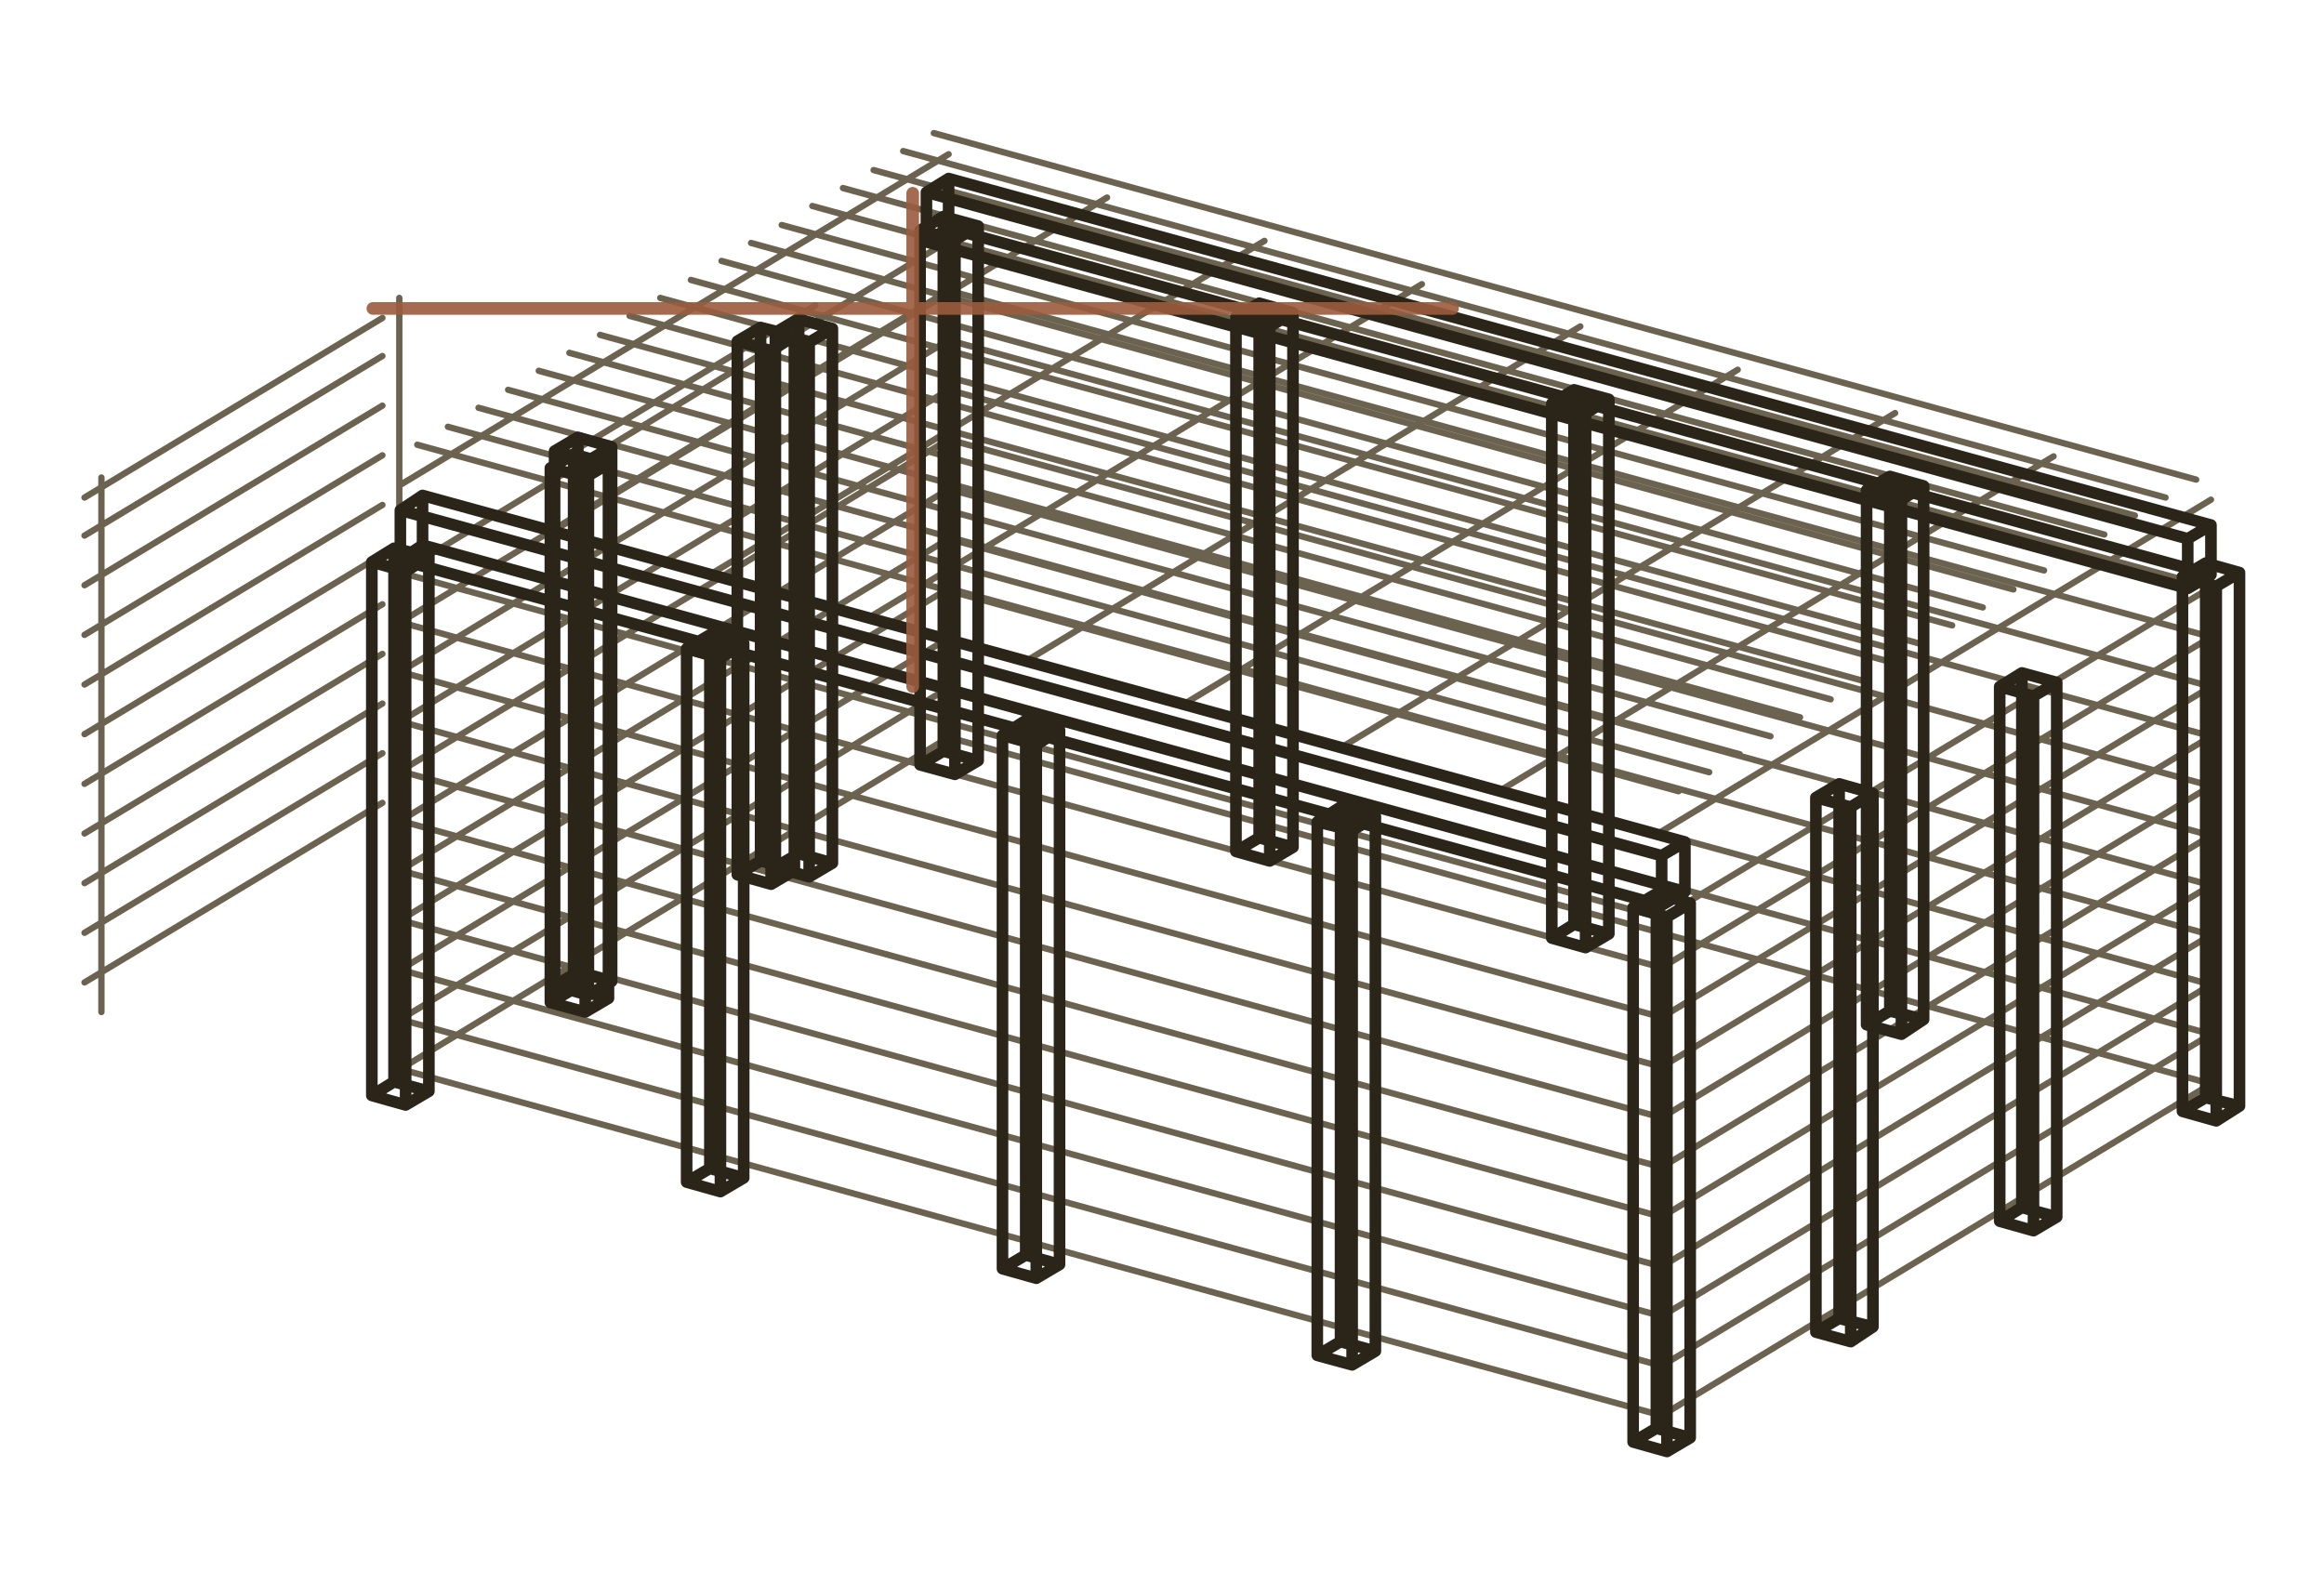
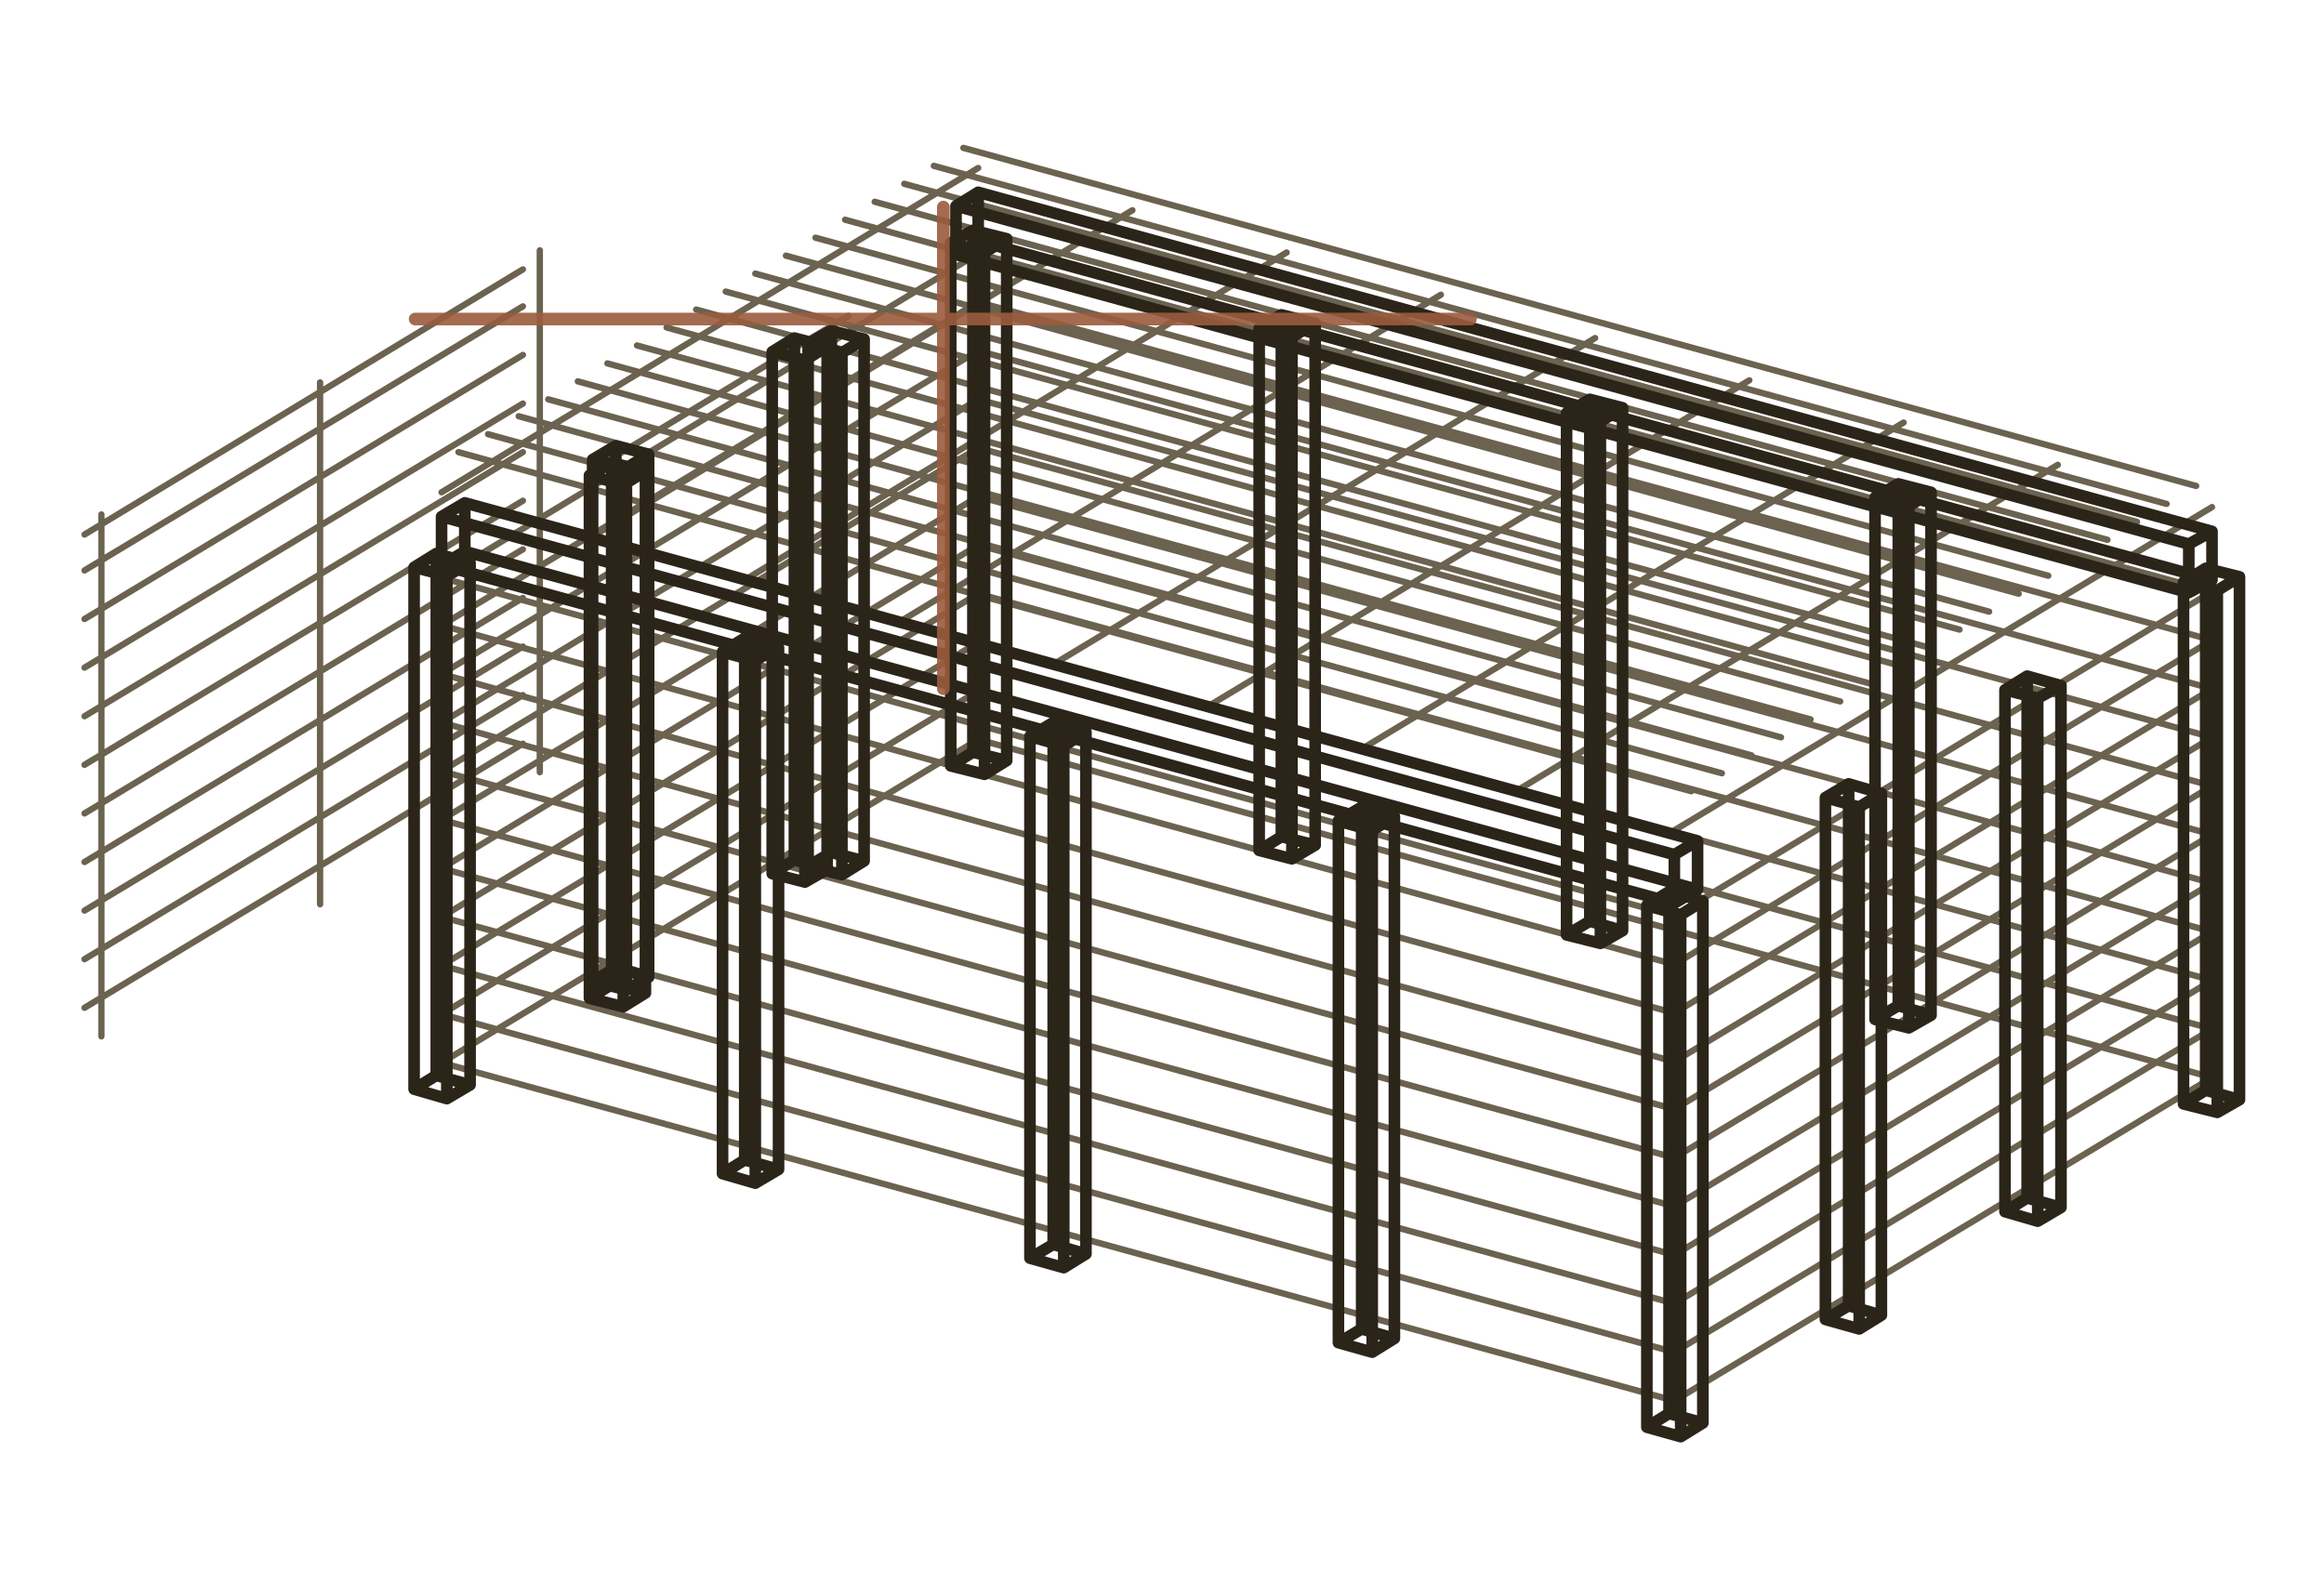
<svg xmlns="http://www.w3.org/2000/svg" viewBox="0 0 220 150" width="220" height="150" role="img">
  <g fill="none" stroke="#6b6250" stroke-width="0.6" stroke-linecap="round">
-     <path d="M89.8 69.8L209.3 102.6M89.8 65.1L209.3 97.9M89.8 60.4L209.3 93.2M89.8 55.7L209.3 88.5M89.8 51L209.3 83.8M89.8 46.3L209.3 79.1M89.8 41.6L209.3 74.4M89.8 36.9L209.3 69.7M89.8 32.2L209.3 65M89.8 27.5L209.3 60.3M89.8 22.8L209.3 55.6M209.3 102.6L157.3 134M209.3 97.9L157.3 129.3M209.3 93.2L157.3 124.6M209.3 88.5L157.3 119.9M209.3 83.8L157.3 115.2M209.3 79.1L157.3 110.5M209.3 74.4L157.3 105.8M209.3 69.7L157.3 101M209.3 65L157.3 96.3M209.3 60.3L157.3 91.6M209.3 55.6L157.3 86.9M157.3 134L37.9 101.2M157.3 129.3L37.9 96.5M157.3 124.6L37.9 91.8M157.3 119.9L37.9 87.1M157.3 115.2L37.9 82.4M157.3 110.5L37.9 77.7M157.3 105.8L37.9 73M157.3 101L37.9 68.3M157.3 96.3L37.9 63.6M157.3 91.6L37.9 58.9M157.3 86.9L37.9 54.2M37.9 101.2L89.8 69.8M37.9 96.5L89.8 65.1M37.9 91.8L89.8 60.4M37.9 87.1L89.8 55.7M37.9 82.4L89.8 51M37.9 77.7L89.8 46.3M37.9 73L89.8 41.6M37.9 68.3L89.8 36.9M37.9 63.6L89.8 32.2M37.9 58.9L89.8 27.5M37.9 54.2L89.8 22.8M37.9 45.9L89.8 14.6M52.8 50L104.8 18.7M67.7 54.1L119.7 22.8M82.7 58.2L134.6 26.9M97.6 62.3L149.6 30.9M112.5 66.4L164.5 35M127.4 70.5L179.4 39.1M142.4 74.6L194.4 43.2M157.3 78.7L209.3 47.3M88.4 12.6L207.9 45.4M85.5 14.3L205 47.1M82.7 16.1L202.1 48.8M79.8 17.8L199.2 50.6M76.9 19.5L196.3 52.3M74 21.3L193.5 54M71.1 23L190.6 55.8M68.3 24.7L187.7 57.5M65.4 26.5L184.8 59.2M62.5 28.2L182 61M59.6 29.9L179.1 62.7M56.8 31.7L176.2 64.4M53.9 33.4L173.3 66.2M51 35.1L170.4 67.9M48.1 36.9L167.6 69.7M45.3 38.6L164.7 71.4M42.4 40.4L161.8 73.1M39.5 42.1L158.9 74.9M53.8 43L77.2 28.9M37.8 78.8L37.8 28.2M9.6 95.8L9.6 45.2M8 93L36.2 76M8 88.3L36.2 71.3M8 83.6L36.2 66.6M8 78.9L36.2 61.9M8 74.2L36.2 57.2M8 69.5L36.2 52.5M8 64.8L36.2 47.8M8 60.1L36.2 43.1M8 55.4L36.2 38.4M8 50.7L36.2 33.7M8 47.1L36.2 30.1" />
+     <path d="M92.6 70L209.4 102M92.6 65.4L209.4 97.4M92.6 60.8L209.4 92.8M92.6 56.2L209.4 88.2M92.6 51.6L209.4 83.6M92.6 47L209.4 79M92.6 42.4L209.4 74.4M92.6 37.8L209.4 69.8M92.6 33.2L209.4 65.2M92.6 28.6L209.4 60.6M92.6 24L209.4 56M209.4 102L158.5 132.6M209.4 97.4L158.5 128M209.4 92.8L158.5 123.4M209.4 88.2L158.5 118.8M209.4 83.6L158.5 114.2M209.4 79L158.5 109.6M209.4 74.4L158.5 105M209.4 69.8L158.5 100.5M209.4 65.2L158.5 95.9M209.4 60.6L158.5 91.3M209.4 56L158.5 86.7M158.5 132.6L41.8 100.6M158.5 128L41.8 96M158.5 123.4L41.8 91.4M158.5 118.8L41.8 86.8M158.5 114.2L41.8 82.2M158.5 109.6L41.8 77.6M158.5 105L41.8 73M158.5 100.5L41.8 68.4M158.5 95.9L41.8 63.8M158.5 91.3L41.8 59.2M158.5 86.7L41.8 54.7M41.8 100.6L92.6 70M41.8 96L92.6 65.4M41.8 91.4L92.6 60.8M41.8 86.8L92.6 56.2M41.8 82.2L92.6 51.6M41.8 77.6L92.6 47M41.8 73L92.6 42.4M41.8 68.4L92.6 37.8M41.8 63.8L92.6 33.2M41.8 59.2L92.6 28.6M41.8 54.7L92.6 24M41.8 46.6L92.6 15.9M56.4 50.6L107.2 19.9M71 54.6L121.8 23.9M85.6 58.6L136.4 27.9M100.2 62.6L151 32M114.8 66.6L165.6 36M129.4 70.6L180.2 40M144 74.6L194.8 44M158.5 78.6L209.4 48M91.2 14L207.9 46M88.4 15.7L205.1 47.7M85.6 17.4L202.3 49.4M82.8 19.1L199.5 51.1M80 20.8L196.7 52.8M77.2 22.5L193.9 54.5M74.4 24.2L191.1 56.2M71.5 25.9L188.3 57.9M68.7 27.6L185.5 59.6M65.9 29.3L182.6 61.3M63.1 31L179.8 63M60.3 32.7L177 64.7M57.5 34.4L174.2 66.4M54.7 36.1L171.4 68.1M51.9 37.8L168.6 69.8M49.1 39.4L165.8 71.5M46.2 41.1L163 73.2M43.4 42.8L160.1 74.9M57.4 43.7L80.3 29.9M51.1 73.1L51.1 23.7M30.3 85.6L30.3 36.2M9.6 98.1L9.6 48.7M8 95.4L49.5 70.4M8 90.8L49.5 65.8M8 86.2L49.5 61.2M8 81.6L49.5 56.6M8 77L49.5 52M8 72.4L49.5 47.4M8 67.8L49.5 42.8M8 63.2L49.5 38.2M8 58.6L49.5 33.6M8 54L49.5 29M8 50.6L49.5 25.5" />
  </g>
  <g fill="none" stroke="#2b2419" stroke-width="1.1" stroke-linecap="round">
-     <path d="M92.6 72L90.4 73.3M89.3 71.1L87.1 72.4M92.6 21.4L90.4 22.7M89.3 20.5L87.1 21.8M92.6 72L89.3 71.1M90.4 73.3L87.1 72.4M92.6 21.4L89.3 20.5M90.4 22.7L87.1 21.8M92.6 72L92.6 21.4M90.4 73.3L90.4 22.7M89.3 71.1L89.3 20.5M87.1 72.4L87.1 21.8M122.4 80.2L120.2 81.5M119.2 79.3L117 80.6M122.4 29.6L120.2 30.9M119.2 28.7L117 30M122.4 80.2L119.2 79.3M120.2 81.5L117 80.6M122.4 29.6L119.2 28.7M120.2 30.9L117 30M122.4 80.2L122.4 29.6M120.2 81.5L120.2 30.9M119.2 79.3L119.2 28.7M117 80.6L117 30M152.3 88.4L150.1 89.7M149 87.5L146.9 88.8M152.3 37.8L150.1 39.1M149 36.9L146.9 38.2M152.3 88.4L149 87.5M150.1 89.7L146.9 88.8M152.3 37.8L149 36.9M150.1 39.1L146.9 38.2M152.3 88.4L152.3 37.8M150.1 89.7L150.1 39.1M149 87.5L149 36.9M146.9 88.8L146.9 38.2M182.1 96.5L180 97.9M178.9 95.7L176.7 97M182.1 46L180 47.3M178.9 45.1L176.7 46.4M182.1 96.5L178.9 95.7M180 97.9L176.7 97M182.1 46L178.9 45.1M180 47.3L176.7 46.4M182.1 96.5L182.1 46M180 97.9L180 47.3M178.9 95.7L178.9 45.1M176.7 97L176.7 46.4M212 104.7L209.8 106.1M208.8 103.9L206.6 105.2M212 54.2L209.8 55.5M208.8 53.3L206.6 54.6M212 104.7L208.8 103.9M209.8 106.1L206.6 105.2M212 54.2L208.8 53.3M209.8 55.5L206.6 54.6M212 104.7L212 54.2M209.8 106.1L209.8 55.5M208.8 103.9L208.8 53.3M206.6 105.2L206.6 54.6M194.7 115.2L192.5 116.5M191.4 114.3L189.3 115.6M194.7 64.6L192.5 65.9M191.4 63.7L189.3 65M194.7 115.2L191.4 114.3M192.5 116.5L189.3 115.6M194.7 64.6L191.4 63.7M192.5 65.9L189.3 65M194.7 115.2L194.7 64.6M192.5 116.5L192.5 65.9M191.4 114.3L191.4 63.7M189.3 115.6L189.3 65M177.3 125.6L175.2 127M174.1 124.8L171.9 126.1M177.3 75.1L175.2 76.4M174.1 74.2L171.9 75.5M177.3 125.6L174.1 124.8M175.2 127L171.9 126.1M177.3 75.1L174.1 74.2M175.2 76.4L171.9 75.5M177.3 125.6L177.3 75.1M175.2 127L175.2 76.4M174.1 124.8L174.1 74.2M171.9 126.1L171.9 75.5M160 136.1L157.8 137.4M156.8 135.2L154.6 136.5M160 85.5L157.8 86.8M156.8 84.6L154.6 85.9M160 136.1L156.8 135.2M157.8 137.4L154.6 136.5M160 85.5L156.8 84.6M157.8 86.8L154.6 85.9M160 136.1L160 85.5M157.8 137.4L157.8 86.8M156.8 135.2L156.8 84.6M154.6 136.5L154.6 85.9M130.2 127.9L128 129.2M126.9 127L124.7 128.3M130.2 77.3L128 78.6M126.9 76.4L124.7 77.8M130.2 127.9L126.9 127M128 129.2L124.7 128.3M130.2 77.3L126.9 76.4M128 78.6L124.7 77.8M130.2 127.9L130.2 77.3M128 129.2L128 78.6M126.9 127L126.9 76.4M124.7 128.3L124.7 77.8M100.3 119.7L98.1 121M97.1 118.8L94.9 120.1M100.3 69.1L98.1 70.5M97.1 68.2L94.9 69.6M100.3 119.7L97.1 118.8M98.1 121L94.9 120.1M100.3 69.1L97.1 68.2M98.1 70.5L94.9 69.6M100.3 119.7L100.3 69.1M98.1 121L98.1 70.5M97.1 118.8L97.1 68.2M94.9 120.1L94.9 69.6M70.4 111.5L68.2 112.8M67.2 110.6L65 111.9M70.4 60.9L68.2 62.3M67.2 60.1L65 61.4M70.4 111.5L67.2 110.6M68.2 112.8L65 111.9M70.4 60.9L67.2 60.1M68.2 62.3L65 61.4M70.4 111.5L70.4 60.9M68.2 112.8L68.2 62.3M67.2 110.6L67.2 60.1M65 111.9L65 61.4M40.6 103.3L38.4 104.6M37.3 102.4L35.2 103.7M40.6 52.7L38.4 54.1M37.3 51.9L35.2 53.2M40.6 103.3L37.3 102.4M38.4 104.6L35.2 103.7M40.6 52.7L37.3 51.9M38.4 54.1L35.2 53.2M40.6 103.3L40.6 52.7M38.4 104.6L38.4 54.1M37.3 102.4L37.3 51.9M35.2 103.7L35.2 53.2M57.9 92.9L55.7 94.2M54.7 92L52.5 93.3M57.9 42.3L55.7 43.6M54.7 41.4L52.5 42.7M57.9 92.9L54.7 92M55.7 94.2L52.5 93.3M57.9 42.3L54.7 41.4M55.7 43.6L52.5 42.7M57.9 92.9L57.9 42.3M55.7 94.2L55.7 43.6M54.7 92L54.7 41.4M52.5 93.3L52.5 42.7M75.2 82.4L73 83.7M72 81.5L69.8 82.8M75.2 31.8L73 33.2M72 31L69.8 32.3M75.2 82.4L72 81.5M73 83.7L69.8 82.8M75.2 31.8L72 31M73 33.2L69.8 32.3M75.2 82.4L75.2 31.8M73 83.7L73 33.2M72 81.5L72 31M69.8 82.8L69.8 32.3M89.8 21.6L87.7 22.9M89.8 16.9L87.7 18.2M209.3 54.4L207.1 55.7M209.3 49.7L207.1 51M89.8 21.6L89.8 16.9M87.7 22.9L87.7 18.2M209.3 54.4L209.3 49.7M207.1 55.7L207.1 51M89.8 21.6L209.3 54.4M87.7 22.9L207.1 55.7M89.8 16.9L209.3 49.7M87.7 18.2L207.1 51M40 51.6L37.9 53M40 46.9L37.9 48.3M159.5 84.4L157.3 85.7M159.5 79.7L157.3 81M40 51.6L40 46.9M37.9 53L37.9 48.3M159.5 84.4L159.5 79.7M157.3 85.7L157.3 81M40 51.6L159.5 84.4M37.9 53L157.3 85.7M40 46.9L159.5 79.7M37.9 48.3L157.3 81M78.8 81.7L76.6 83M75.6 80.8L73.4 82.1M78.8 31.1L76.6 32.4M75.6 30.2L73.4 31.5M78.8 81.7L75.6 80.8M76.6 83L73.4 82.1M78.8 31.1L75.6 30.2M76.6 32.4L73.4 31.5M78.8 81.7L78.8 31.1M76.6 83L76.6 32.4M75.6 80.8L75.6 30.2M73.4 82.1L73.4 31.5M57.6 94.5L55.4 95.8M54.3 93.6L52.1 94.9M57.6 43.9L55.4 45.2M54.3 43L52.1 44.3M57.6 94.5L54.3 93.6M55.4 95.8L52.1 94.9M57.6 43.9L54.3 43M55.4 45.2L52.1 44.3M57.6 94.5L57.6 43.9M55.4 95.8L55.4 45.2M54.3 93.6L54.3 43M52.1 94.9L52.1 44.3" />
+     <path d="M95.3 72L93.2 73.3M92.1 71.2L90 72.5M95.3 22.6L93.2 23.9M92.1 21.8L90 23M95.3 72L92.1 71.2M93.2 73.3L90 72.5M95.3 22.6L92.1 21.8M93.2 23.9L90 23M95.3 72L95.3 22.6M93.2 73.3L93.2 23.9M92.1 71.2L92.1 21.8M90 72.5L90 23M124.5 80L122.3 81.3M121.3 79.2L119.2 80.5M124.5 30.6L122.3 31.9M121.3 29.8L119.2 31M124.5 80L121.3 79.2M122.3 81.3L119.2 80.5M124.5 30.6L121.3 29.8M122.3 31.9L119.2 31M124.5 80L124.5 30.6M122.3 81.3L122.3 31.9M121.3 79.2L121.3 29.8M119.2 80.5L119.2 31M153.6 88.1L151.5 89.3M150.5 87.2L148.3 88.5M153.6 38.6L151.5 39.9M150.5 37.8L148.3 39.1M153.6 88.1L150.5 87.2M151.5 89.3L148.3 88.5M153.6 38.6L150.5 37.8M151.5 39.9L148.3 39.1M153.6 88.1L153.6 38.6M151.5 89.3L151.5 39.9M150.5 87.2L150.5 37.8M148.3 88.5L148.3 39.1M182.8 96.1L180.7 97.3M179.7 95.2L177.5 96.5M182.8 46.6L180.7 47.9M179.7 45.8L177.5 47.1M182.8 96.1L179.7 95.2M180.7 97.3L177.5 96.5M182.8 46.6L179.7 45.8M180.7 47.9L177.5 47.1M182.8 96.1L182.8 46.6M180.7 97.3L180.7 47.9M179.7 95.2L179.7 45.8M177.5 96.5L177.5 47.1M212 104.1L209.9 105.3M208.8 103.2L206.7 104.5M212 54.6L209.9 55.9M208.8 53.8L206.7 55.1M212 104.1L208.8 103.2M209.9 105.3L206.7 104.5M212 54.6L208.8 53.8M209.9 55.9L206.7 55.1M212 104.1L212 54.6M209.9 105.3L209.9 55.9M208.8 103.2L208.8 53.8M206.7 104.5L206.7 55.1M195.1 114.3L192.9 115.6M191.9 113.4L189.8 114.7M195.1 64.9L192.9 66.1M191.9 64L189.8 65.3M195.1 114.3L191.9 113.4M192.9 115.6L189.8 114.7M195.1 64.9L191.9 64M192.9 66.1L189.8 65.3M195.1 114.3L195.1 64.9M192.9 115.6L192.9 66.1M191.9 113.4L191.9 64M189.8 114.7L189.8 65.3M178.1 124.5L176 125.8M175 123.6L172.8 124.9M178.1 75.1L176 76.4M175 74.2L172.8 75.5M178.1 124.5L175 123.6M176 125.8L172.8 124.9M178.1 75.1L175 74.2M176 76.4L172.8 75.5M178.1 124.5L178.1 75.1M176 125.8L176 76.4M175 123.6L175 74.2M172.8 124.9L172.8 75.5M161.2 134.7L159.1 136M158 133.8L155.9 135.1M161.2 85.3L159.1 86.6M158 84.4L155.9 85.7M161.2 134.7L158 133.8M159.1 136L155.9 135.1M161.2 85.3L158 84.4M159.1 86.6L155.9 85.7M161.2 134.7L161.2 85.3M159.1 136L159.1 86.6M158 133.8L158 84.4M155.9 135.1L155.9 85.7M132 126.7L129.9 128M128.9 125.8L126.7 127.1M132 77.3L129.9 78.6M128.9 76.4L126.7 77.7M132 126.7L128.9 125.8M129.9 128L126.7 127.1M132 77.3L128.9 76.4M129.9 78.6L126.7 77.7M132 126.7L132 77.3M129.9 128L129.9 78.6M128.9 125.8L128.9 76.4M126.7 127.1L126.7 77.7M102.8 118.7L100.7 120M99.7 117.8L97.5 119.1M102.8 69.3L100.7 70.6M99.7 68.4L97.5 69.7M102.8 118.7L99.7 117.8M100.7 120L97.5 119.1M102.8 69.3L99.7 68.4M100.7 70.6L97.5 69.7M102.8 118.7L102.8 69.3M100.7 120L100.7 70.6M99.7 117.8L99.7 68.4M97.5 119.1L97.5 69.7M73.7 110.7L71.5 112M70.5 109.8L68.4 111.1M73.7 61.3L71.5 62.5M70.5 60.4L68.4 61.7M73.7 110.7L70.5 109.8M71.5 112L68.4 111.1M73.7 61.3L70.5 60.4M71.5 62.5L68.4 61.7M73.7 110.7L73.7 61.3M71.5 112L71.5 62.5M70.5 109.8L70.5 60.4M68.4 111.1L68.4 61.7M44.5 102.7L42.3 104M41.3 101.8L39.2 103.1M44.5 53.3L42.3 54.5M41.3 52.4L39.2 53.7M44.5 102.7L41.3 101.8M42.3 104L39.2 103.1M44.5 53.3L41.3 52.4M42.3 54.5L39.2 53.7M44.5 102.7L44.5 53.3M42.3 104L42.3 54.5M41.3 101.8L41.3 52.4M39.2 103.1L39.2 53.7M61.4 92.5L59.3 93.7M58.3 91.6L56.1 92.9M61.4 43L59.3 44.3M58.3 42.2L56.1 43.5M61.4 92.5L58.3 91.6M59.3 93.7L56.1 92.9M61.4 43L58.3 42.2M59.3 44.3L56.1 43.5M61.4 92.5L61.4 43M59.3 93.7L59.3 44.3M58.3 91.6L58.3 42.2M56.1 92.9L56.1 43.5M78.3 82.3L76.2 83.5M75.2 81.4L73.1 82.7M78.3 32.8L76.2 34.1M75.2 32L73.1 33.3M78.3 82.3L75.2 81.4M76.2 83.5L73.1 82.7M78.3 32.8L75.2 32M76.2 34.1L73.1 33.3M78.3 82.3L78.3 32.8M76.2 83.5L76.2 34.1M75.2 81.4L75.2 32M73.1 82.7L73.1 33.3M92.6 22.8L90.5 24.1M92.6 18.2L90.5 19.5M209.4 54.9L207.2 56.1M209.4 50.3L207.2 51.5M92.6 22.8L92.6 18.2M90.5 24.1L90.5 19.5M209.4 54.9L209.4 50.3M207.2 56.1L207.2 51.5M92.6 22.8L209.4 54.9M90.5 24.1L207.2 56.1M92.6 18.2L209.4 50.3M90.5 19.5L207.2 51.5M44 52.2L41.8 53.5M44 47.6L41.8 48.9M160.7 84.2L158.5 85.5M160.7 79.6L158.5 80.9M44 52.2L44 47.6M41.8 53.5L41.8 48.9M160.7 84.2L160.7 79.6M158.5 85.5L158.5 80.9M44 52.2L160.7 84.2M41.8 53.5L158.5 85.5M44 47.6L160.7 79.6M41.8 48.9L158.5 80.9M81.8 81.5L79.7 82.8M78.7 80.7L76.5 82M81.8 32.1L79.7 33.4M78.7 31.3L76.5 32.5M81.8 81.5L78.7 80.7M79.7 82.8L76.5 82M81.8 32.1L78.7 31.3M79.7 33.4L76.5 32.5M81.8 81.5L81.8 32.1M79.7 82.8L79.7 33.4M78.7 80.7L78.7 31.3M76.5 82L76.5 32.5M61.1 94L59 95.3M57.9 93.2L55.8 94.5M61.1 44.6L59 45.9M57.9 43.8L55.8 45M61.1 94L57.9 93.2M59 95.3L55.8 94.5M61.1 44.6L57.9 43.8M59 45.9L55.8 45M61.1 94L61.1 44.6M59 95.3L59 45.9M57.9 93.2L57.9 43.8M55.8 94.5L55.8 45" />
  </g>
  <g fill="none" stroke="#9a5b3d" stroke-width="1.2" stroke-linecap="round" opacity="0.9">
-     <path d="M86.4 65L86.4 18.3M35.3 29.2L137.5 29.2" />
+     <path d="M89.3 65.2L89.3 19.6M39.3 30.2L139.2 30.2" />
  </g>
</svg>
